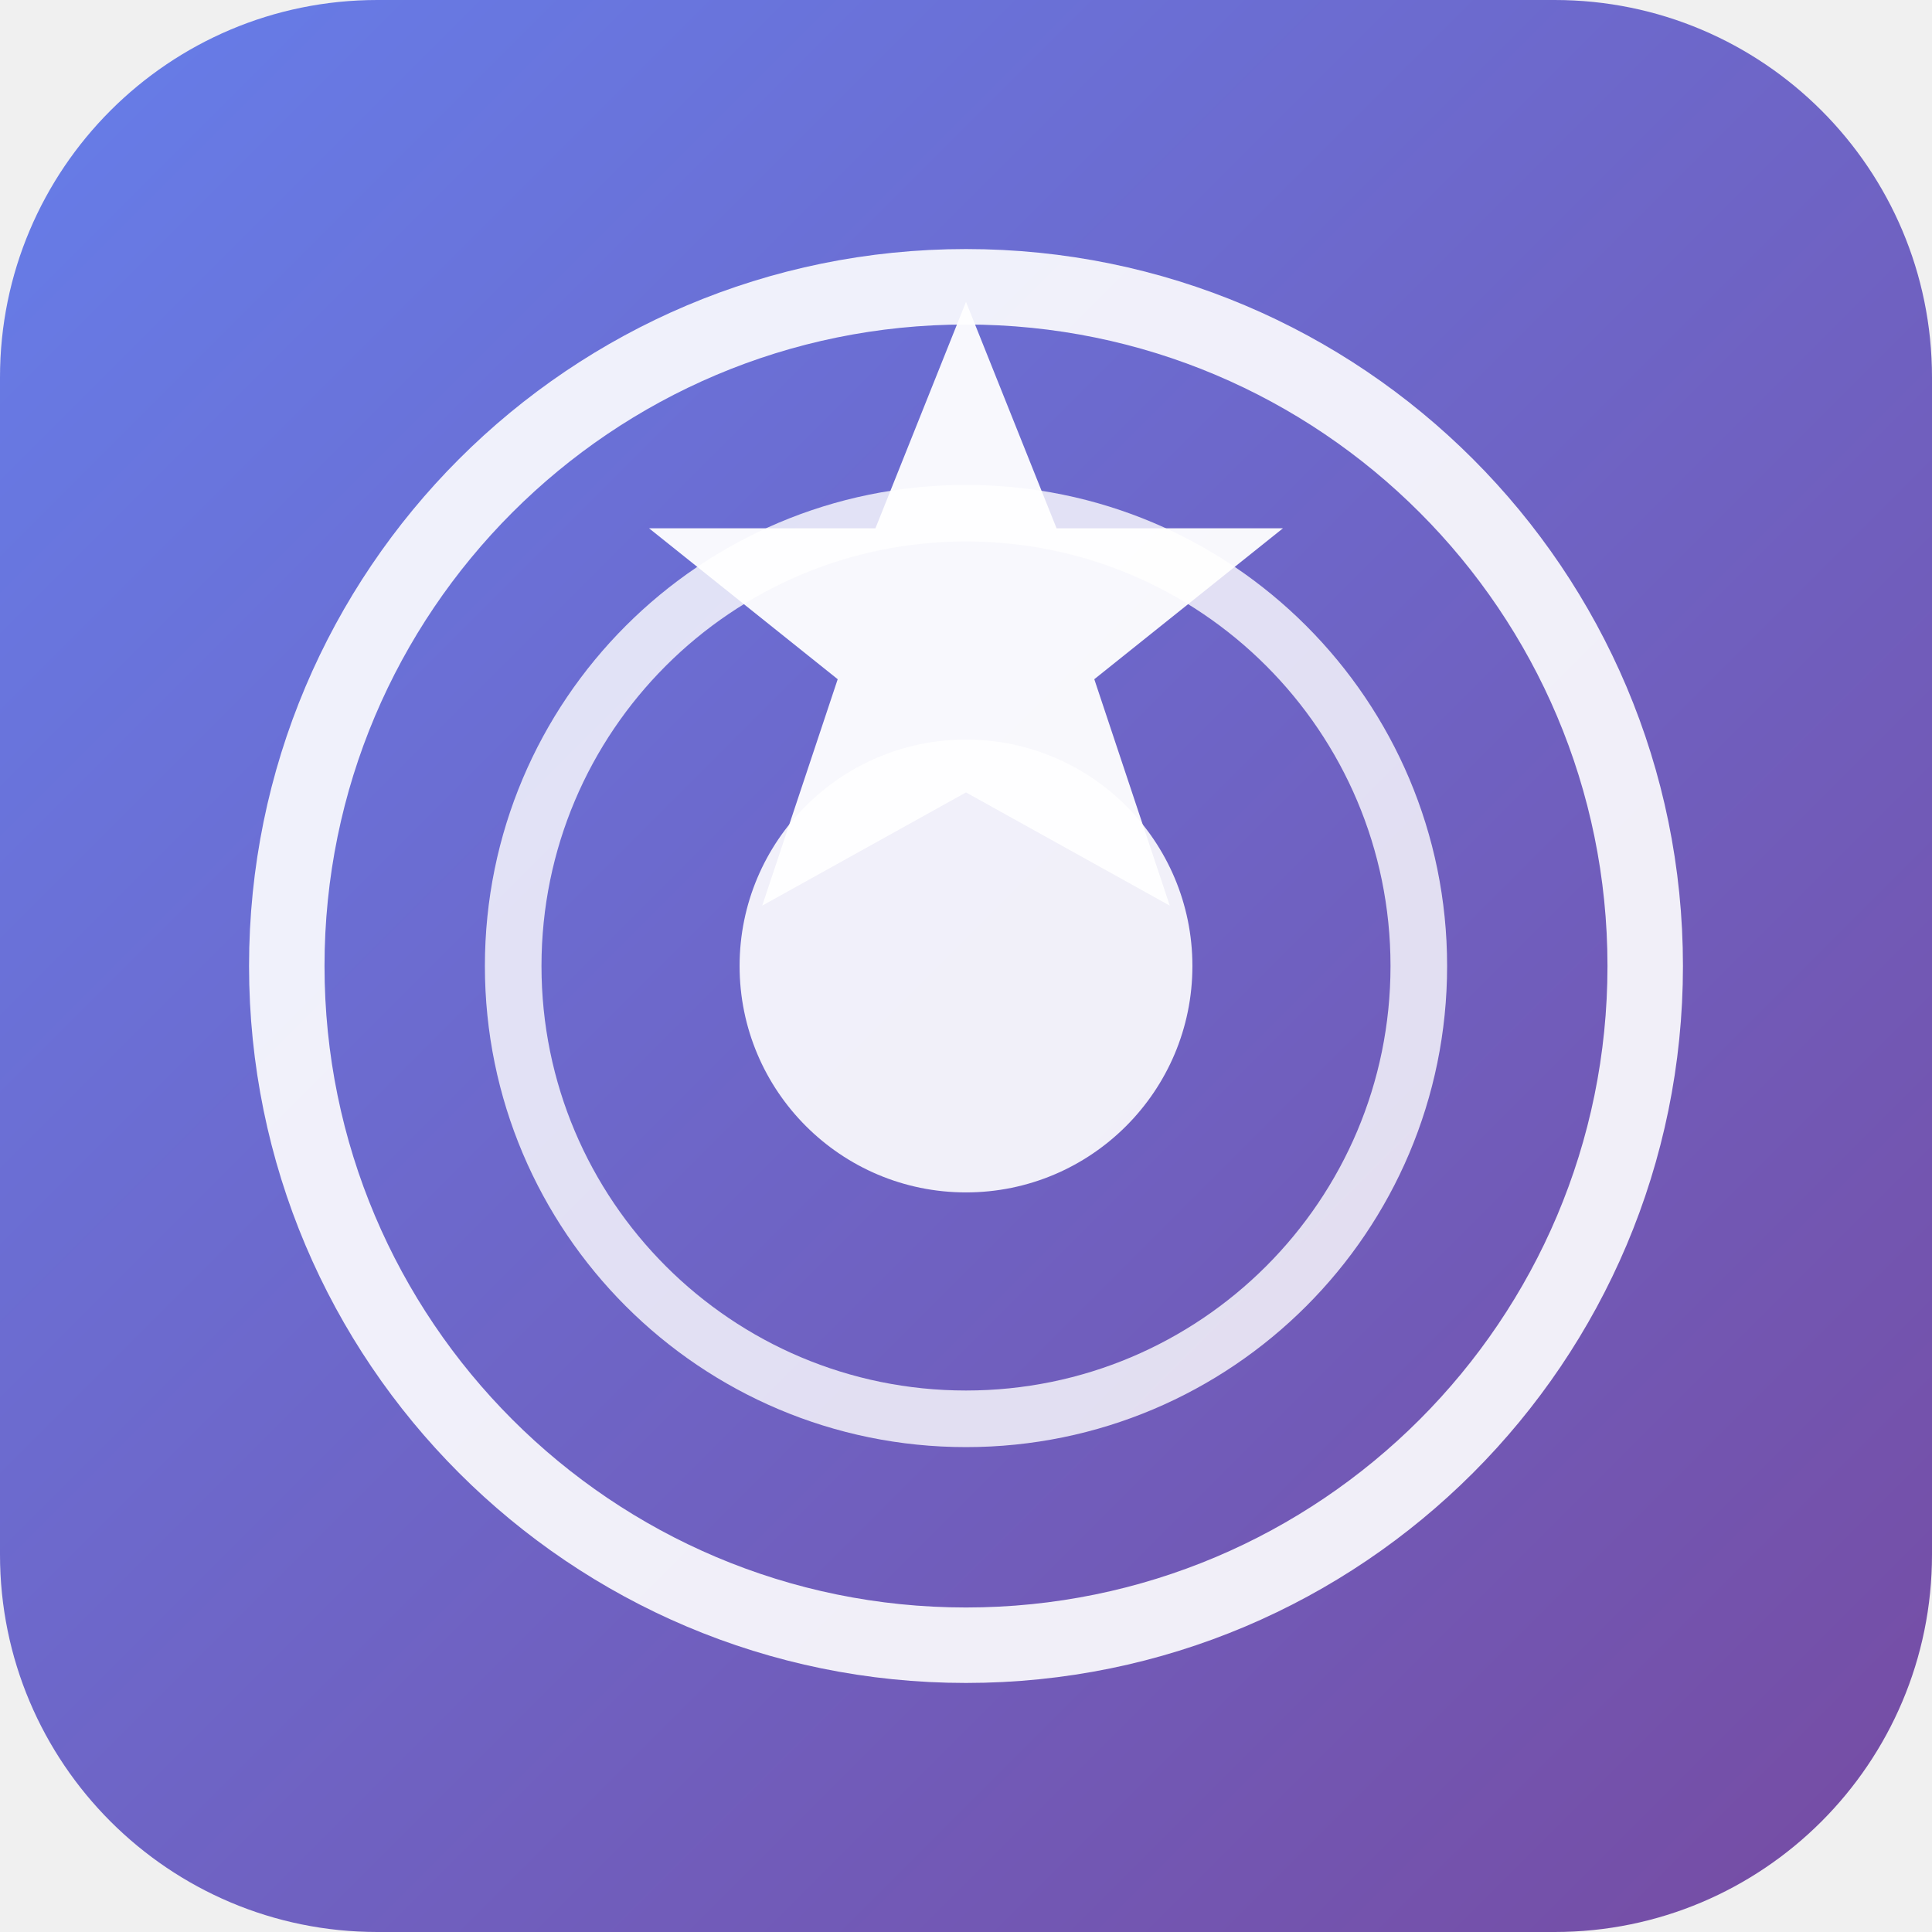
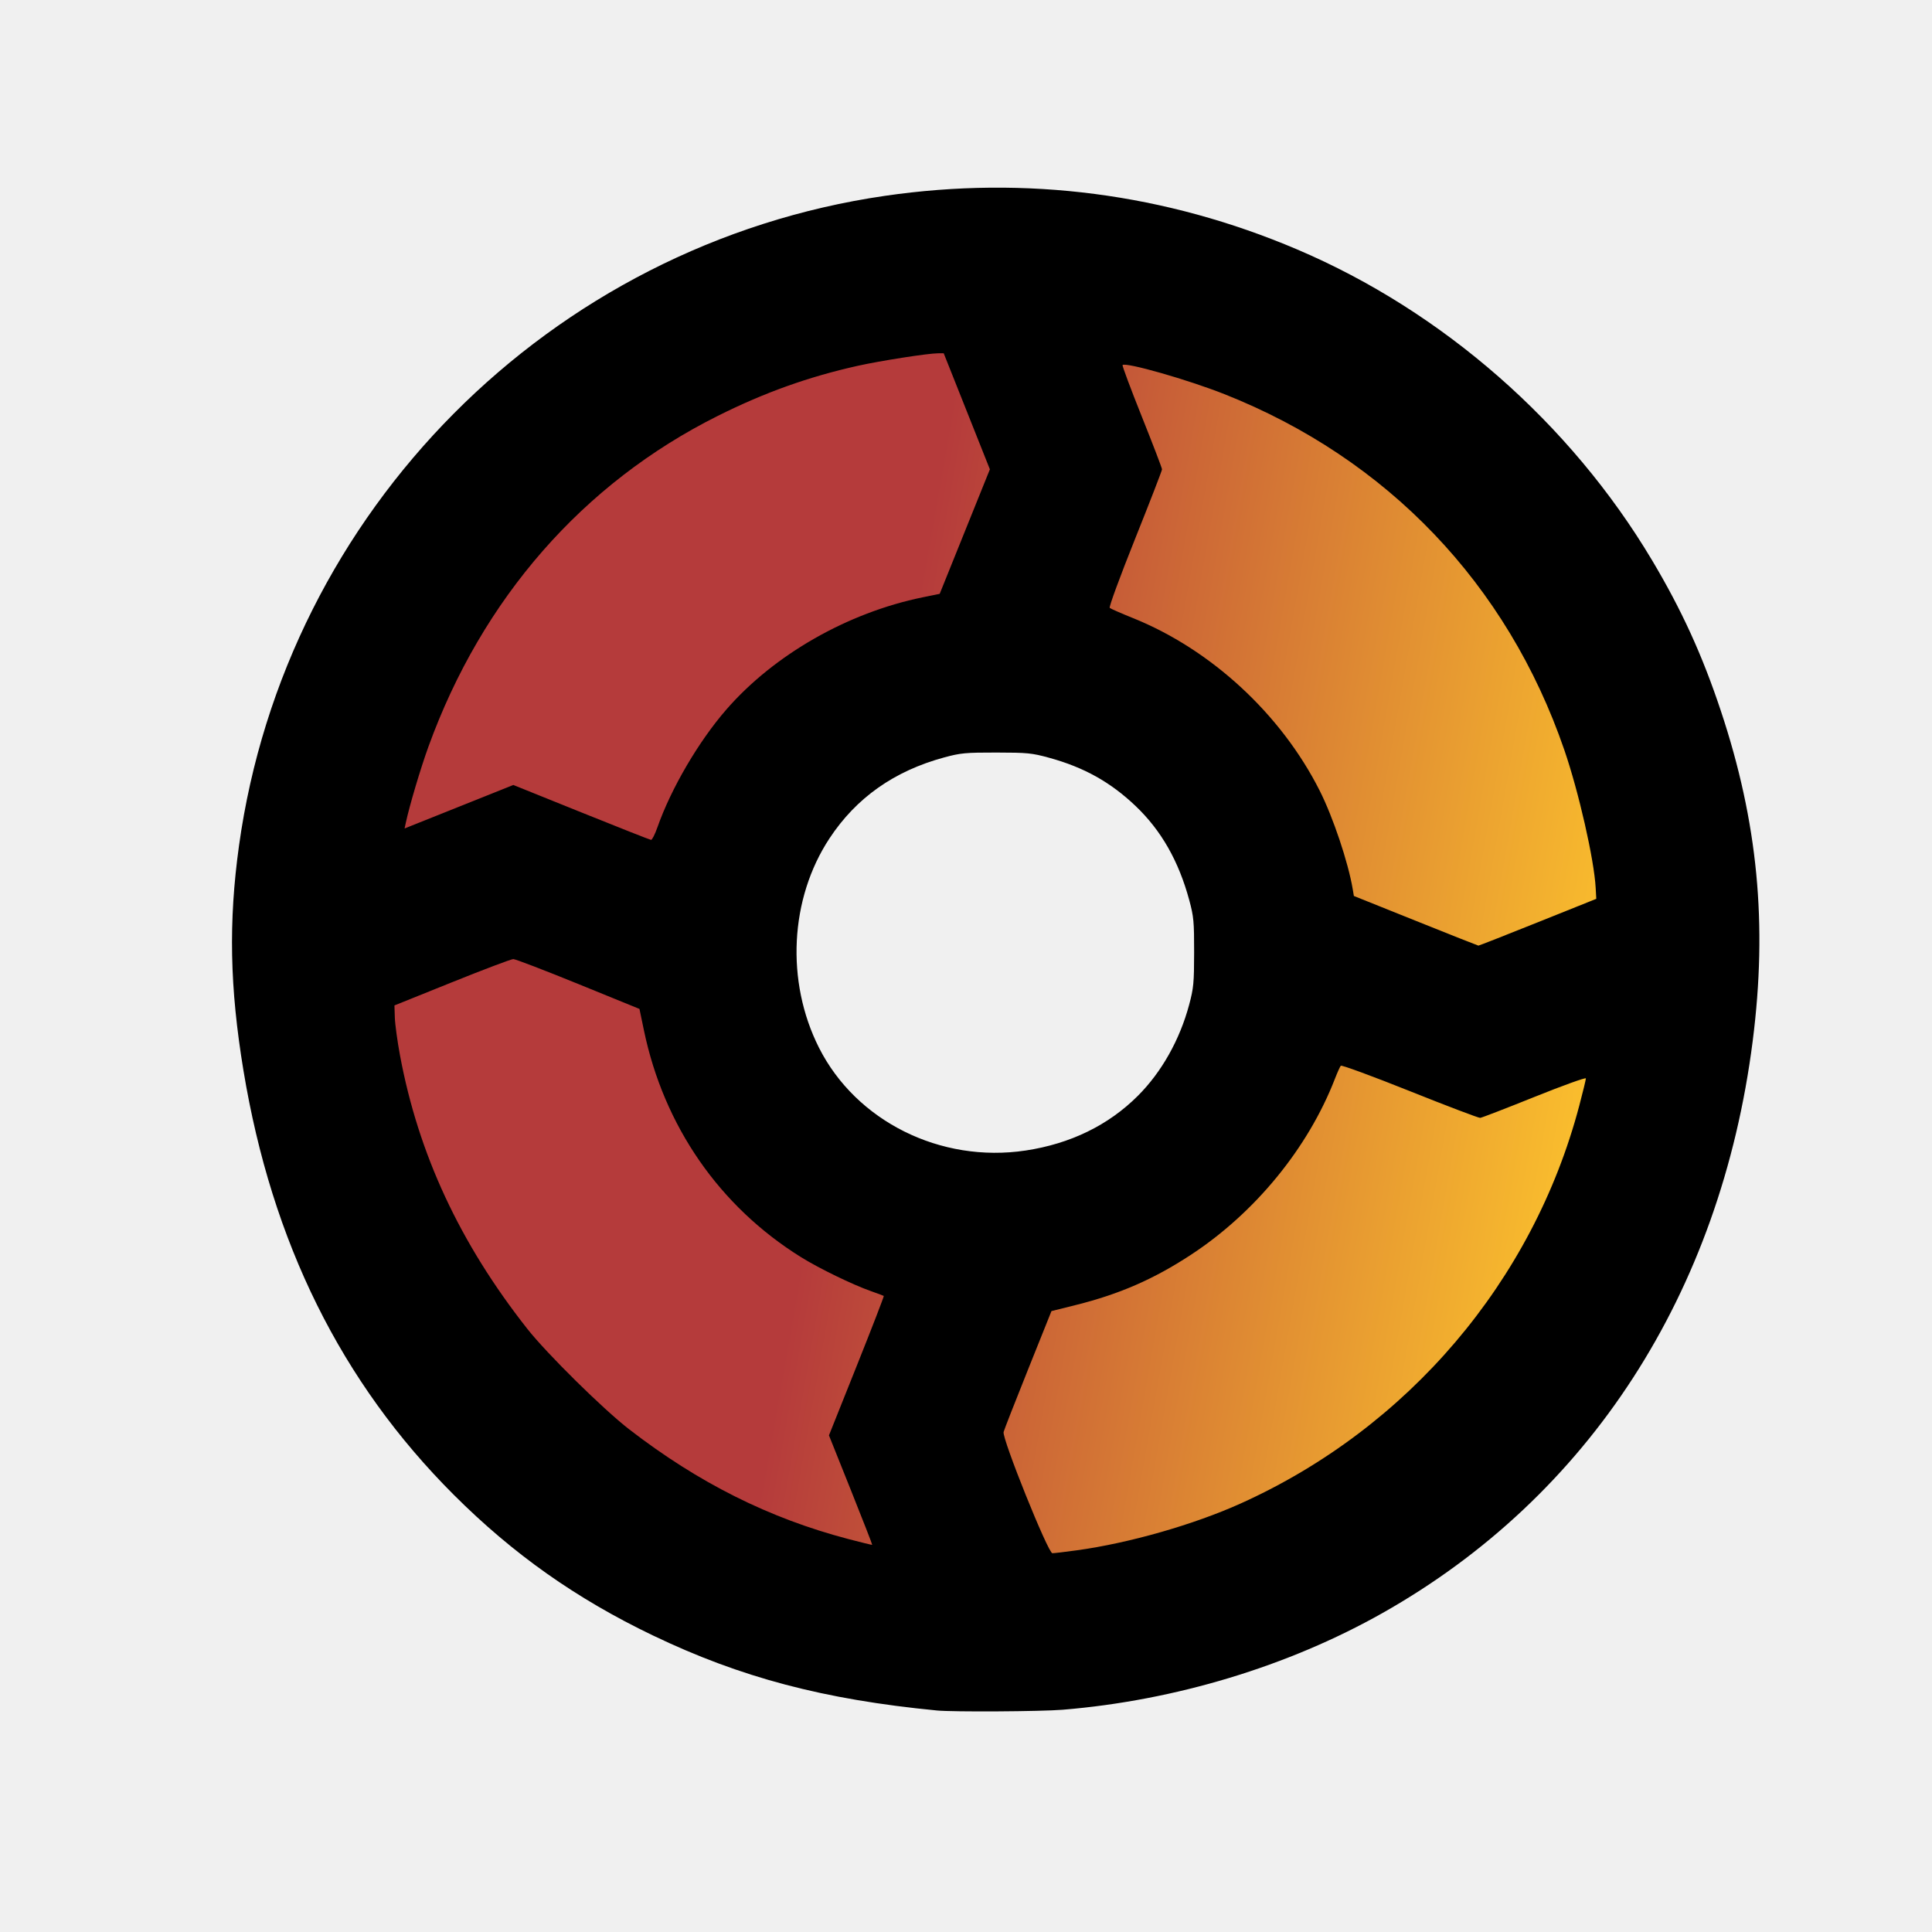
- <svg xmlns="http://www.w3.org/2000/svg" viewBox="0 0 512 512">
-   <defs>
+ <svg xmlns="http://www.w3.org/2000/svg" xmlns:xlink="http://www.w3.org/1999/xlink" viewBox="0 0 512 512" version="1.1" id="svg4" xml:space="preserve">
+   <defs id="defs2">
+     <linearGradient id="linearGradient6">
+       <stop style="stop-color:#aa1919;stop-opacity:1;" offset="0.418" id="stop6" />
+       <stop style="stop-color:#ffbb08;stop-opacity:1;" offset="1" id="stop7" />
+     </linearGradient>
    <linearGradient id="grad1" x1="0%" y1="0%" x2="100%" y2="100%">
-       <stop offset="0%" style="stop-color:#667eea;stop-opacity:1" />
-       <stop offset="100%" style="stop-color:#764ba2;stop-opacity:1" />
+       <stop offset="0%" style="stop-color:#667eea;stop-opacity:1" id="stop1" />
+       <stop offset="100%" style="stop-color:#764ba2;stop-opacity:1" id="stop2" />
    </linearGradient>
+     <linearGradient xlink:href="#linearGradient6" id="linearGradient7" x1="88.265" y1="222.638" x2="436.957" y2="284.122" gradientUnits="userSpaceOnUse" gradientTransform="translate(-6.39762,-1.824315)" />
  </defs>
-   <rect width="512" height="512" rx="100" fill="url(#grad1)" />
-   <circle cx="256" cy="256" r="180" fill="none" stroke="white" stroke-width="20" opacity="0.9" />
-   <circle cx="256" cy="256" r="120" fill="none" stroke="white" stroke-width="15" opacity="0.8" />
-   <circle cx="256" cy="256" r="60" fill="white" opacity="0.9" />
-   <path d="M 256 80 L 280 140 L 340 140 L 290 180 L 310 240 L 256 210 L 202 240 L 222 180 L 172 140 L 232 140 Z" fill="white" opacity="0.95" />
+   <ellipse style="fill:none;fill-opacity:1;stroke:url(#linearGradient7);stroke-width:100;stroke-linecap:round;stroke-linejoin:round;stroke-miterlimit:2;stroke-dasharray:none;stroke-opacity:0.842" id="path5" cx="256.213" cy="251.556" rx="130.883" ry="142.556" />
+   <path style="fill:#000000;stroke:none;stroke-opacity:0.842" d="m 248.28,453.295 c -29.941,-2.903 -51.994,-8.729 -75.25,-19.882 -20.305,-9.737 -37.053,-21.566 -52.773,-37.272 C 90.43,366.341 72.041,329.241 64.516,283.685 60.887,261.711 60.541,244.266 63.337,224.125 75.653,135.386 145.825,64.79 234.53,51.896 c 37.414,-5.438 74.412,-0.622 109.272,14.226 38.548,16.418 72.358,46.032 94.004,82.337 7.848,13.163 13.316,25.134 18.234,39.917 9.795,29.444 12.405,56.486 8.444,87.5 -8.544,66.903 -43.35,120.682 -98.119,151.603 -24.991,14.109 -54.968,23.173 -84.738,25.621 -5.792,0.476 -29.049,0.613 -33.348,0.197 z m 37.108,-42.449 c 13.901,-1.918 30.995,-6.808 43.462,-12.434 44.296,-19.99 77.392,-58.883 89.667,-105.374 0.968,-3.665 1.76,-6.925 1.761,-7.245 8.8e-4,-0.321 -6.094,1.871 -13.623,4.9 -7.494,3.014 -13.967,5.514 -14.385,5.554 -0.418,0.04 -8.815,-3.15 -18.66,-7.09 -9.868,-3.949 -18.073,-6.966 -18.287,-6.723 -0.213,0.242 -0.91,1.79 -1.55,3.44 -7.106,18.343 -21.146,35.505 -38.184,46.672 -9.852,6.457 -18.906,10.405 -30.5,13.3 l -6.44,1.608 -6.198,15.46 c -3.409,8.503 -6.328,15.963 -6.487,16.576 -0.444,1.714 11.786,32.12 12.923,32.128 0.472,0.003 3.397,-0.344 6.5,-0.772 z m -59.916,-15.998 -5.789,-14.462 7.357,-18.406 c 4.046,-10.123 7.274,-18.468 7.173,-18.544 -0.101,-0.076 -1.646,-0.653 -3.434,-1.283 -4.85,-1.708 -13.695,-6.006 -18.48,-8.981 -21.614,-13.436 -36.365,-34.73 -41.653,-60.13 l -1.18,-5.668 -16.218,-6.606 c -8.92,-3.633 -16.669,-6.604 -17.218,-6.602 -0.55,0.002 -7.862,2.767 -16.25,6.144 l -15.25,6.139 0.104,3.213 c 0.057,1.767 0.669,6.25 1.359,9.963 4.868,26.181 15.866,49.823 33.725,72.5 5.204,6.608 20.17,21.37 27.052,26.684 18.363,14.179 37.052,23.535 58.009,29.041 3.438,0.903 6.302,1.601 6.366,1.551 0.064,-0.05 -2.49,-6.599 -5.673,-14.552 z m 46.31,-89.946 c 11.887,-1.792 21.97,-6.705 29.771,-14.505 6.286,-6.286 11.099,-14.837 13.585,-24.134 1.177,-4.402 1.308,-5.785 1.318,-13.889 0.01,-8.132 -0.113,-9.462 -1.281,-13.787 -2.803,-10.38 -7.425,-18.5 -14.212,-24.968 -6.661,-6.347 -13.689,-10.27 -22.95,-12.809 -4.56,-1.25 -5.746,-1.367 -13.982,-1.377 -8.162,-0.01 -9.448,0.111 -13.817,1.296 -13.24,3.593 -23.307,10.699 -30.395,21.458 -10.526,15.977 -11.628,37.917 -2.786,55.454 9.832,19.501 32.233,30.654 54.75,27.26 z m 135.756,-60.489 15.492,-6.212 -0.16,-2.913 c -0.411,-7.513 -4.477,-25.393 -8.31,-36.544 -15.097,-43.92 -46.871,-77.18 -90.082,-94.292 -9.648,-3.821 -26.156,-8.536 -26.985,-7.708 -0.144,0.144 2.149,6.287 5.096,13.652 2.946,7.365 5.357,13.656 5.357,13.981 0,0.324 -3.217,8.629 -7.149,18.454 -3.99,9.97 -6.954,18.041 -6.708,18.265 0.242,0.221 3.001,1.431 6.131,2.69 20.737,8.341 39.271,25.46 49.497,45.717 3.559,7.05 7.586,19.055 8.774,26.155 l 0.298,1.783 16.37,6.567 c 9.003,3.612 16.486,6.579 16.628,6.592 0.142,0.014 7.229,-2.77 15.75,-6.187 z M 174.223,219.25 c 3.613,-10.295 10.92,-22.778 18.285,-31.237 12.641,-14.52 32.128,-25.653 52.022,-29.72 l 4.5,-0.92 6.65,-16.499 6.65,-16.499 -6.117,-15.375 -6.117,-15.375 -1.533,0.003 c -2.603,0.005 -15.232,1.974 -21.237,3.312 -13.039,2.905 -24.711,7.08 -37.091,13.266 -35.748,17.864 -62.463,48.405 -76.702,87.686 -2.073,5.718 -4.979,15.485 -5.973,20.072 l -0.344,1.589 14.411,-5.762 14.411,-5.762 17.995,7.252 c 9.897,3.989 18.222,7.273 18.5,7.298 0.277,0.025 1.038,-1.473 1.689,-3.329 z" id="path4" />
</svg>
